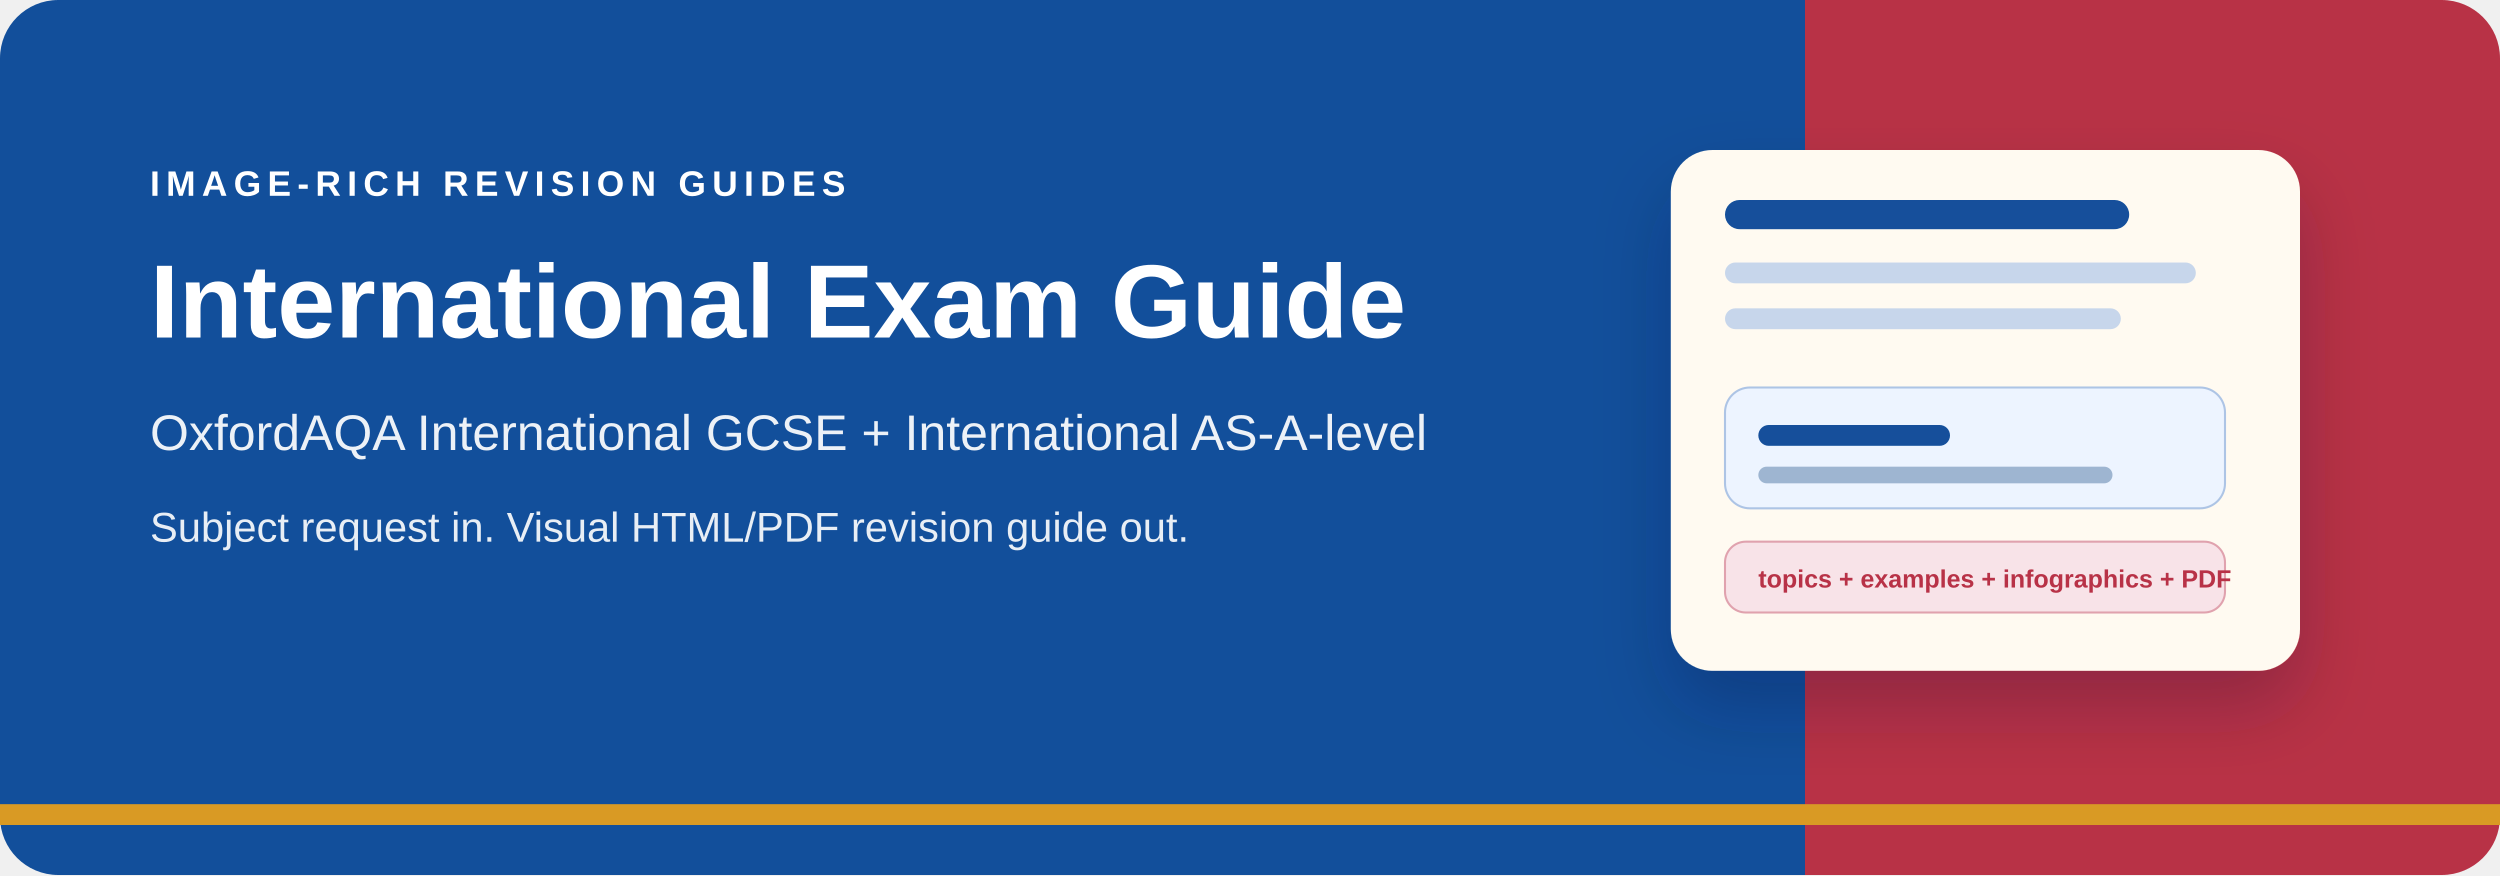
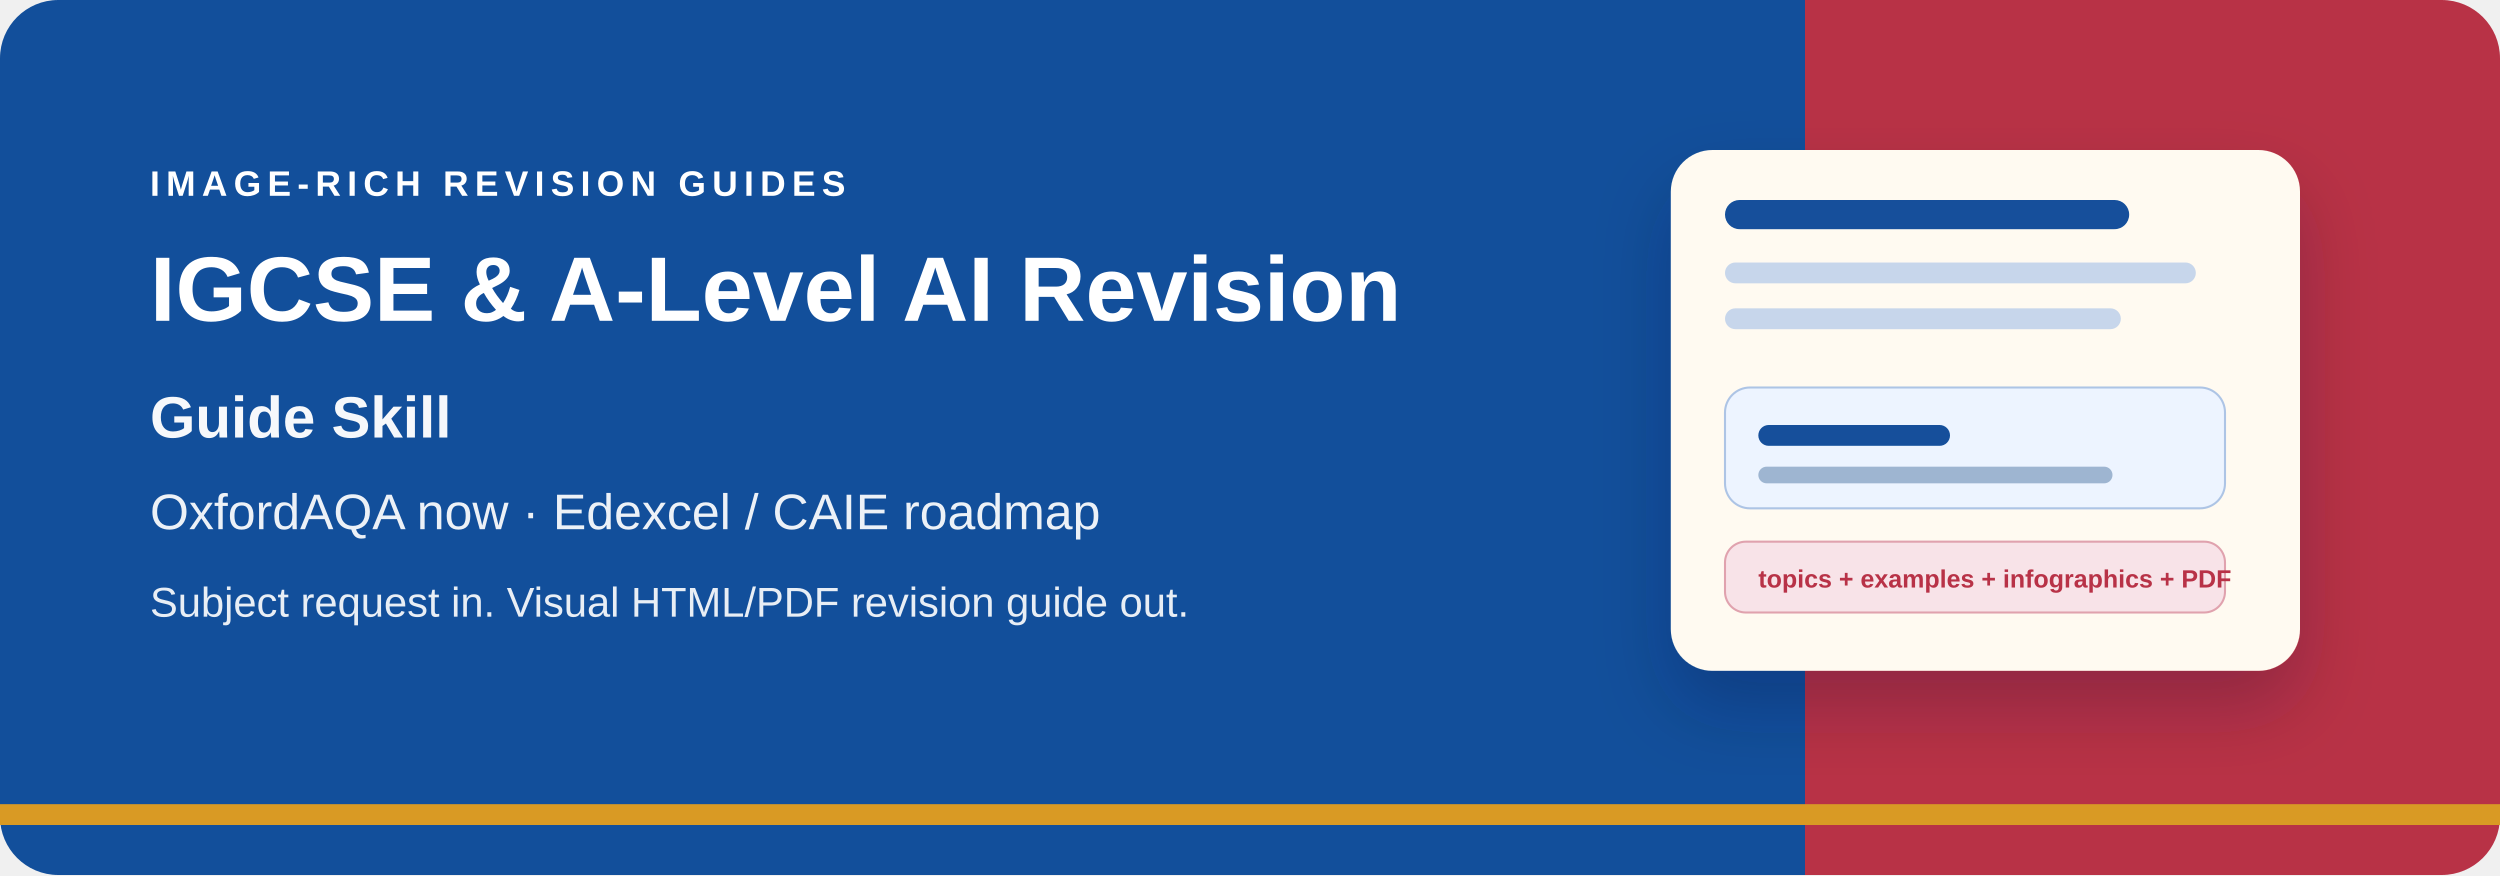
<svg xmlns="http://www.w3.org/2000/svg" width="1200" height="420" viewBox="0 0 1200 420" role="img" aria-labelledby="title desc">
  <defs>
    <linearGradient id="bg" x1="0" y1="0" x2="1" y2="0">
      <stop offset="0" stop-color="#124f9b" />
      <stop offset="0.72" stop-color="#124f9b" />
      <stop offset="0.72" stop-color="#b83246" />
      <stop offset="1" stop-color="#b83246" />
    </linearGradient>
    <filter id="shadow" x="-20%" y="-20%" width="140%" height="140%">
      <feDropShadow dx="0" dy="18" stdDeviation="18" flood-color="#06162f" flood-opacity="0.22" />
    </filter>
  </defs>
  <rect width="1200" height="420" fill="url(#bg)" rx="28" />
  <rect x="0" y="386" width="1200" height="10" fill="#d99a24" />
  <g fill="#ffffff">
    <text x="72" y="94" font-family="Segoe UI, Arial, sans-serif" font-size="17" font-weight="700" letter-spacing="3">IMAGE-RICH REVISION GUIDES</text>
-     <text x="72" y="162" font-family="Segoe UI, Arial, sans-serif" font-size="50" font-weight="800">International Exam Guide</text>
-     <text x="72" y="216" font-family="Segoe UI, Arial, sans-serif" font-size="24" opacity="0.92">OxfordAQA International GCSE + International AS-A-level</text>
-     <text x="72" y="260" font-family="Segoe UI, Arial, sans-serif" font-size="20" opacity="0.9">Subject request in. Visual HTML/PDF revision guide out.</text>
+     <text x="72" y="154" font-family="Segoe UI, Arial, sans-serif" font-size="44" font-weight="800">IGCSE &amp; A-Level AI Revision</text>
+     <text x="72" y="210" font-family="Segoe UI, Arial, sans-serif" font-size="28" font-weight="800" opacity="0.96">Guide Skill</text>
+     <text x="72" y="254" font-family="Segoe UI, Arial, sans-serif" font-size="24" opacity="0.92">OxfordAQA now · Edexcel / CAIE roadmap</text>
+     <text x="72" y="296" font-family="Segoe UI, Arial, sans-serif" font-size="20" opacity="0.9">Subject request in. Visual HTML/PDF revision guide out.</text>
  </g>
  <g filter="url(#shadow)">
    <rect x="802" y="72" width="302" height="250" rx="20" fill="#fffaf1" />
    <rect x="828" y="96" width="194" height="14" rx="7" fill="#124f9b" />
    <rect x="828" y="126" width="226" height="10" rx="5" fill="#c7d6eb" />
    <rect x="828" y="148" width="190" height="10" rx="5" fill="#c7d6eb" />
    <rect x="828" y="186" width="240" height="58" rx="12" fill="#edf4ff" stroke="#adc4e5" />
    <rect x="844" y="204" width="92" height="10" rx="5" fill="#124f9b" />
    <rect x="844" y="224" width="170" height="8" rx="4" fill="#9eb5d1" />
    <rect x="828" y="260" width="240" height="34" rx="10" fill="#f8e3e8" stroke="#e0a2ae" />
    <text x="844" y="282" font-family="Segoe UI, Arial, sans-serif" font-size="12" font-weight="700" fill="#b83246">topics + examples + infographics + PDF</text>
  </g>
</svg>
